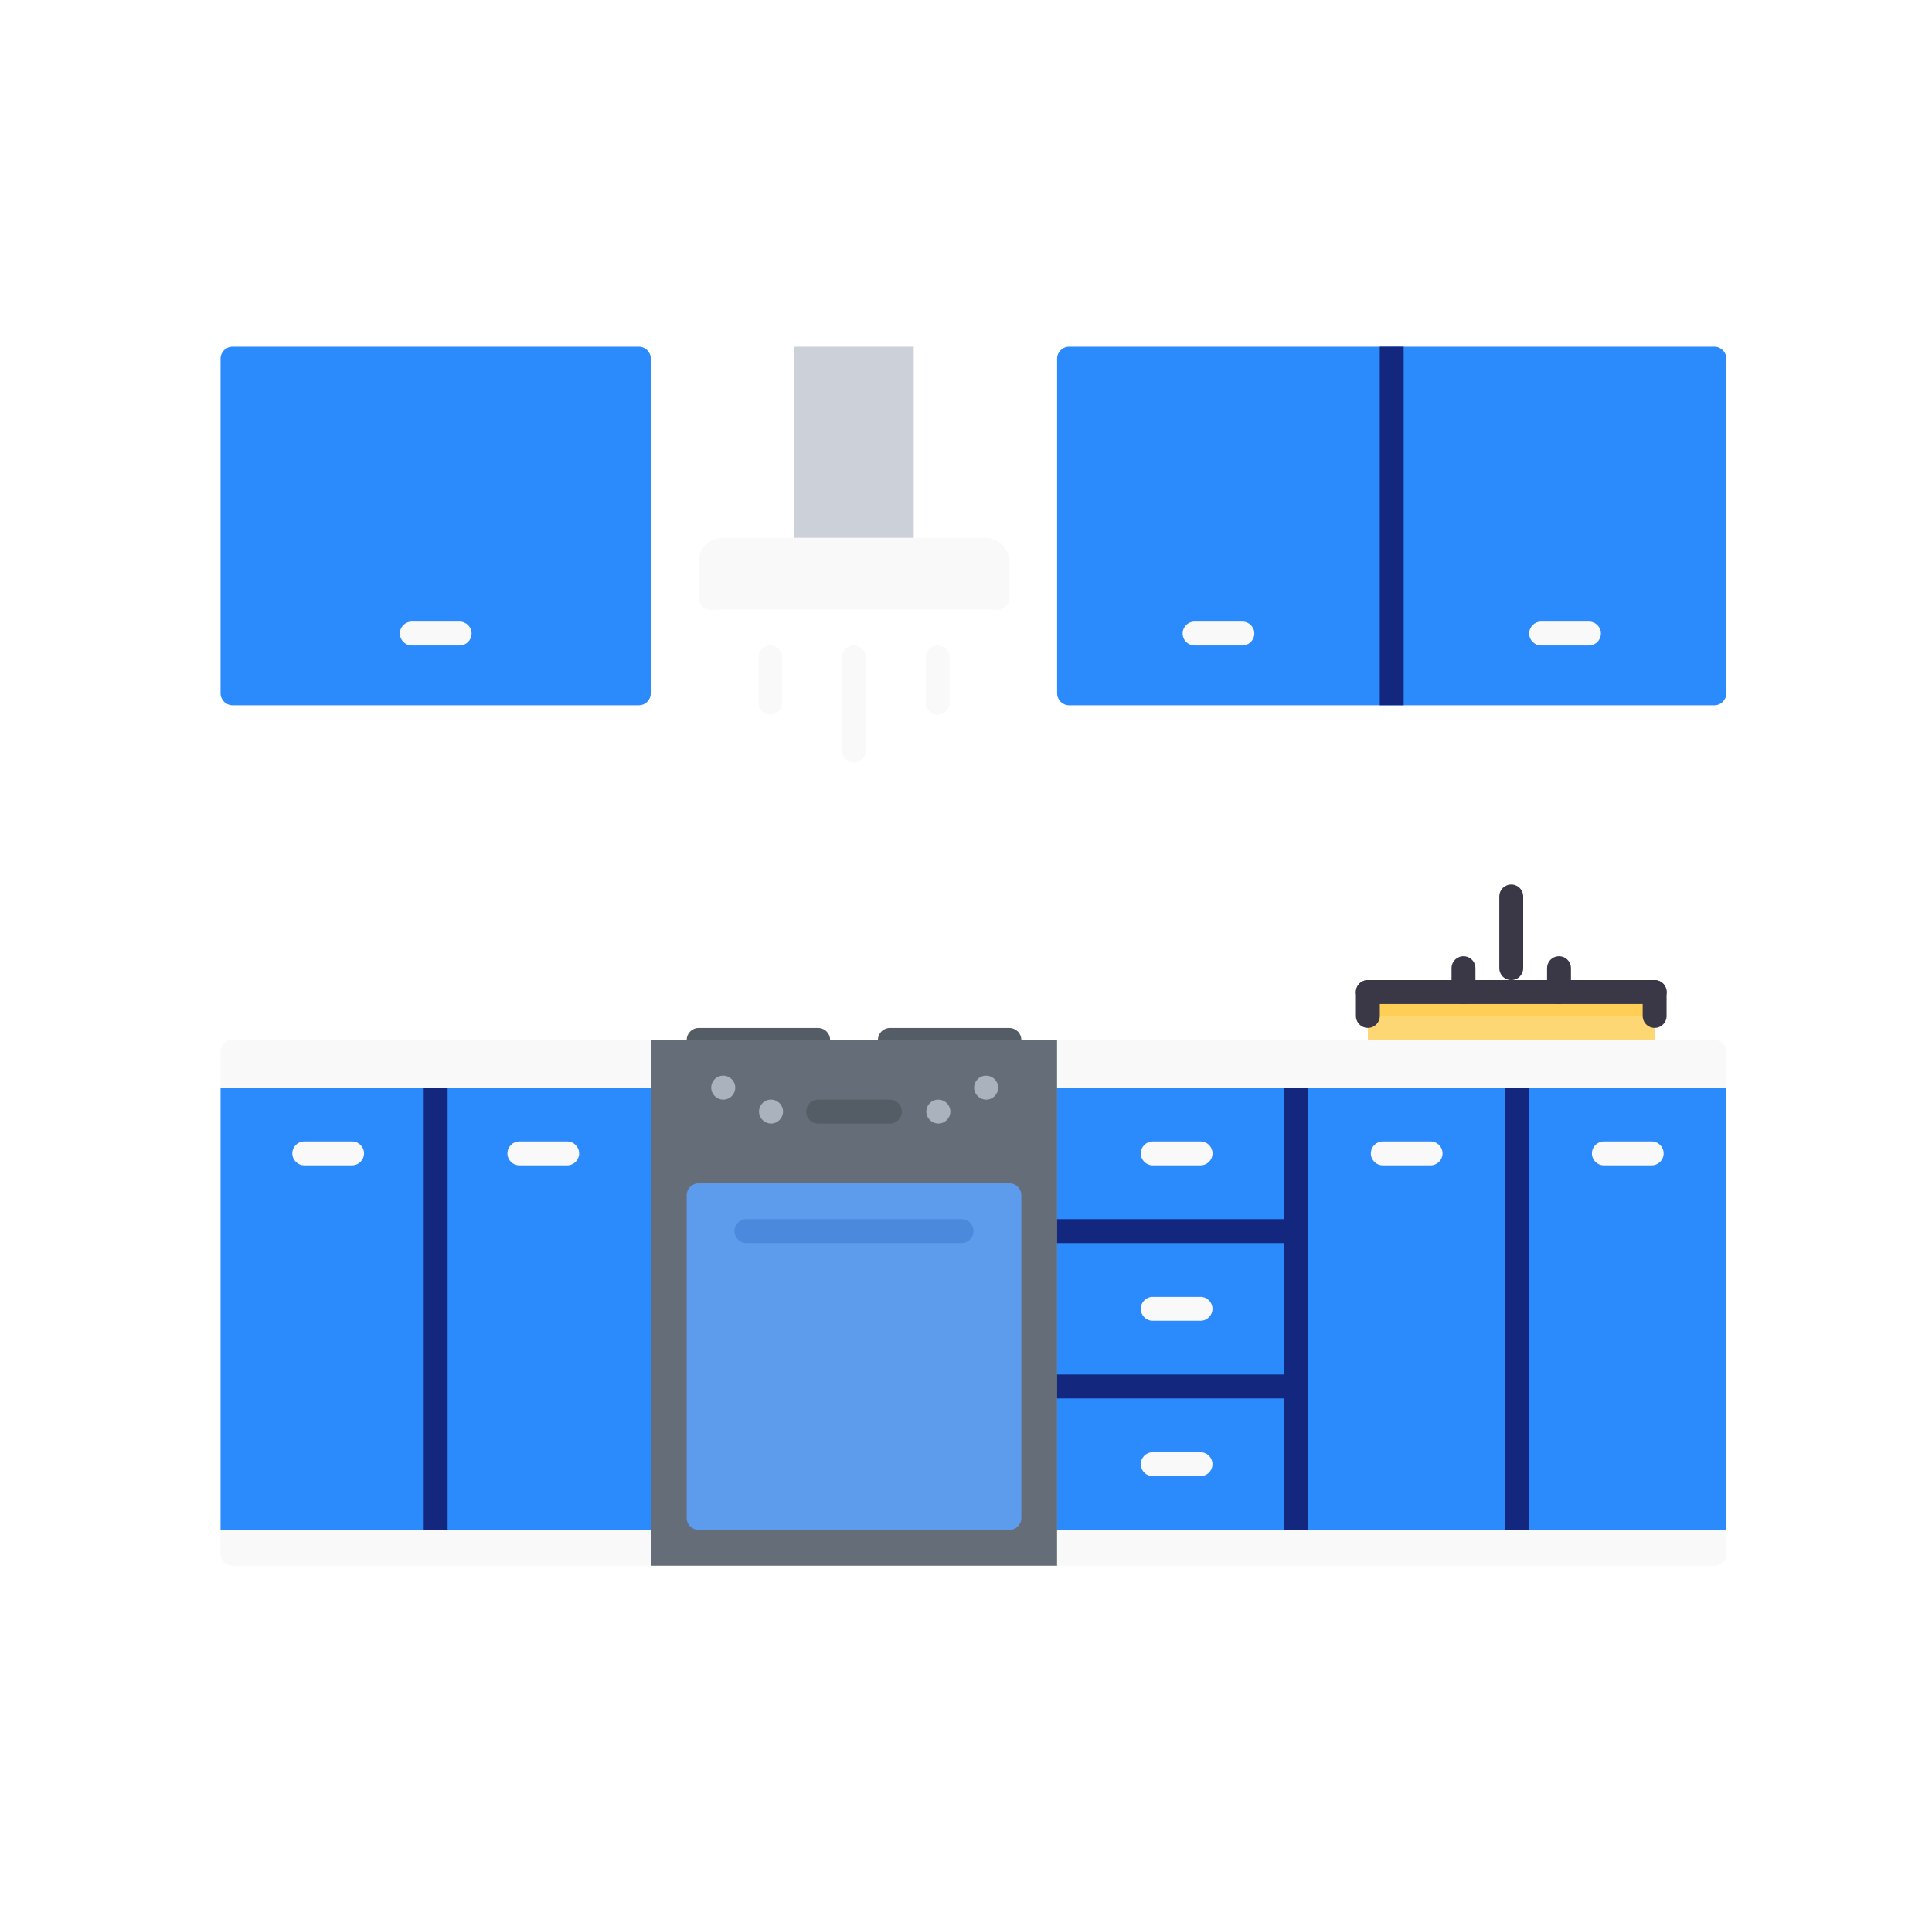
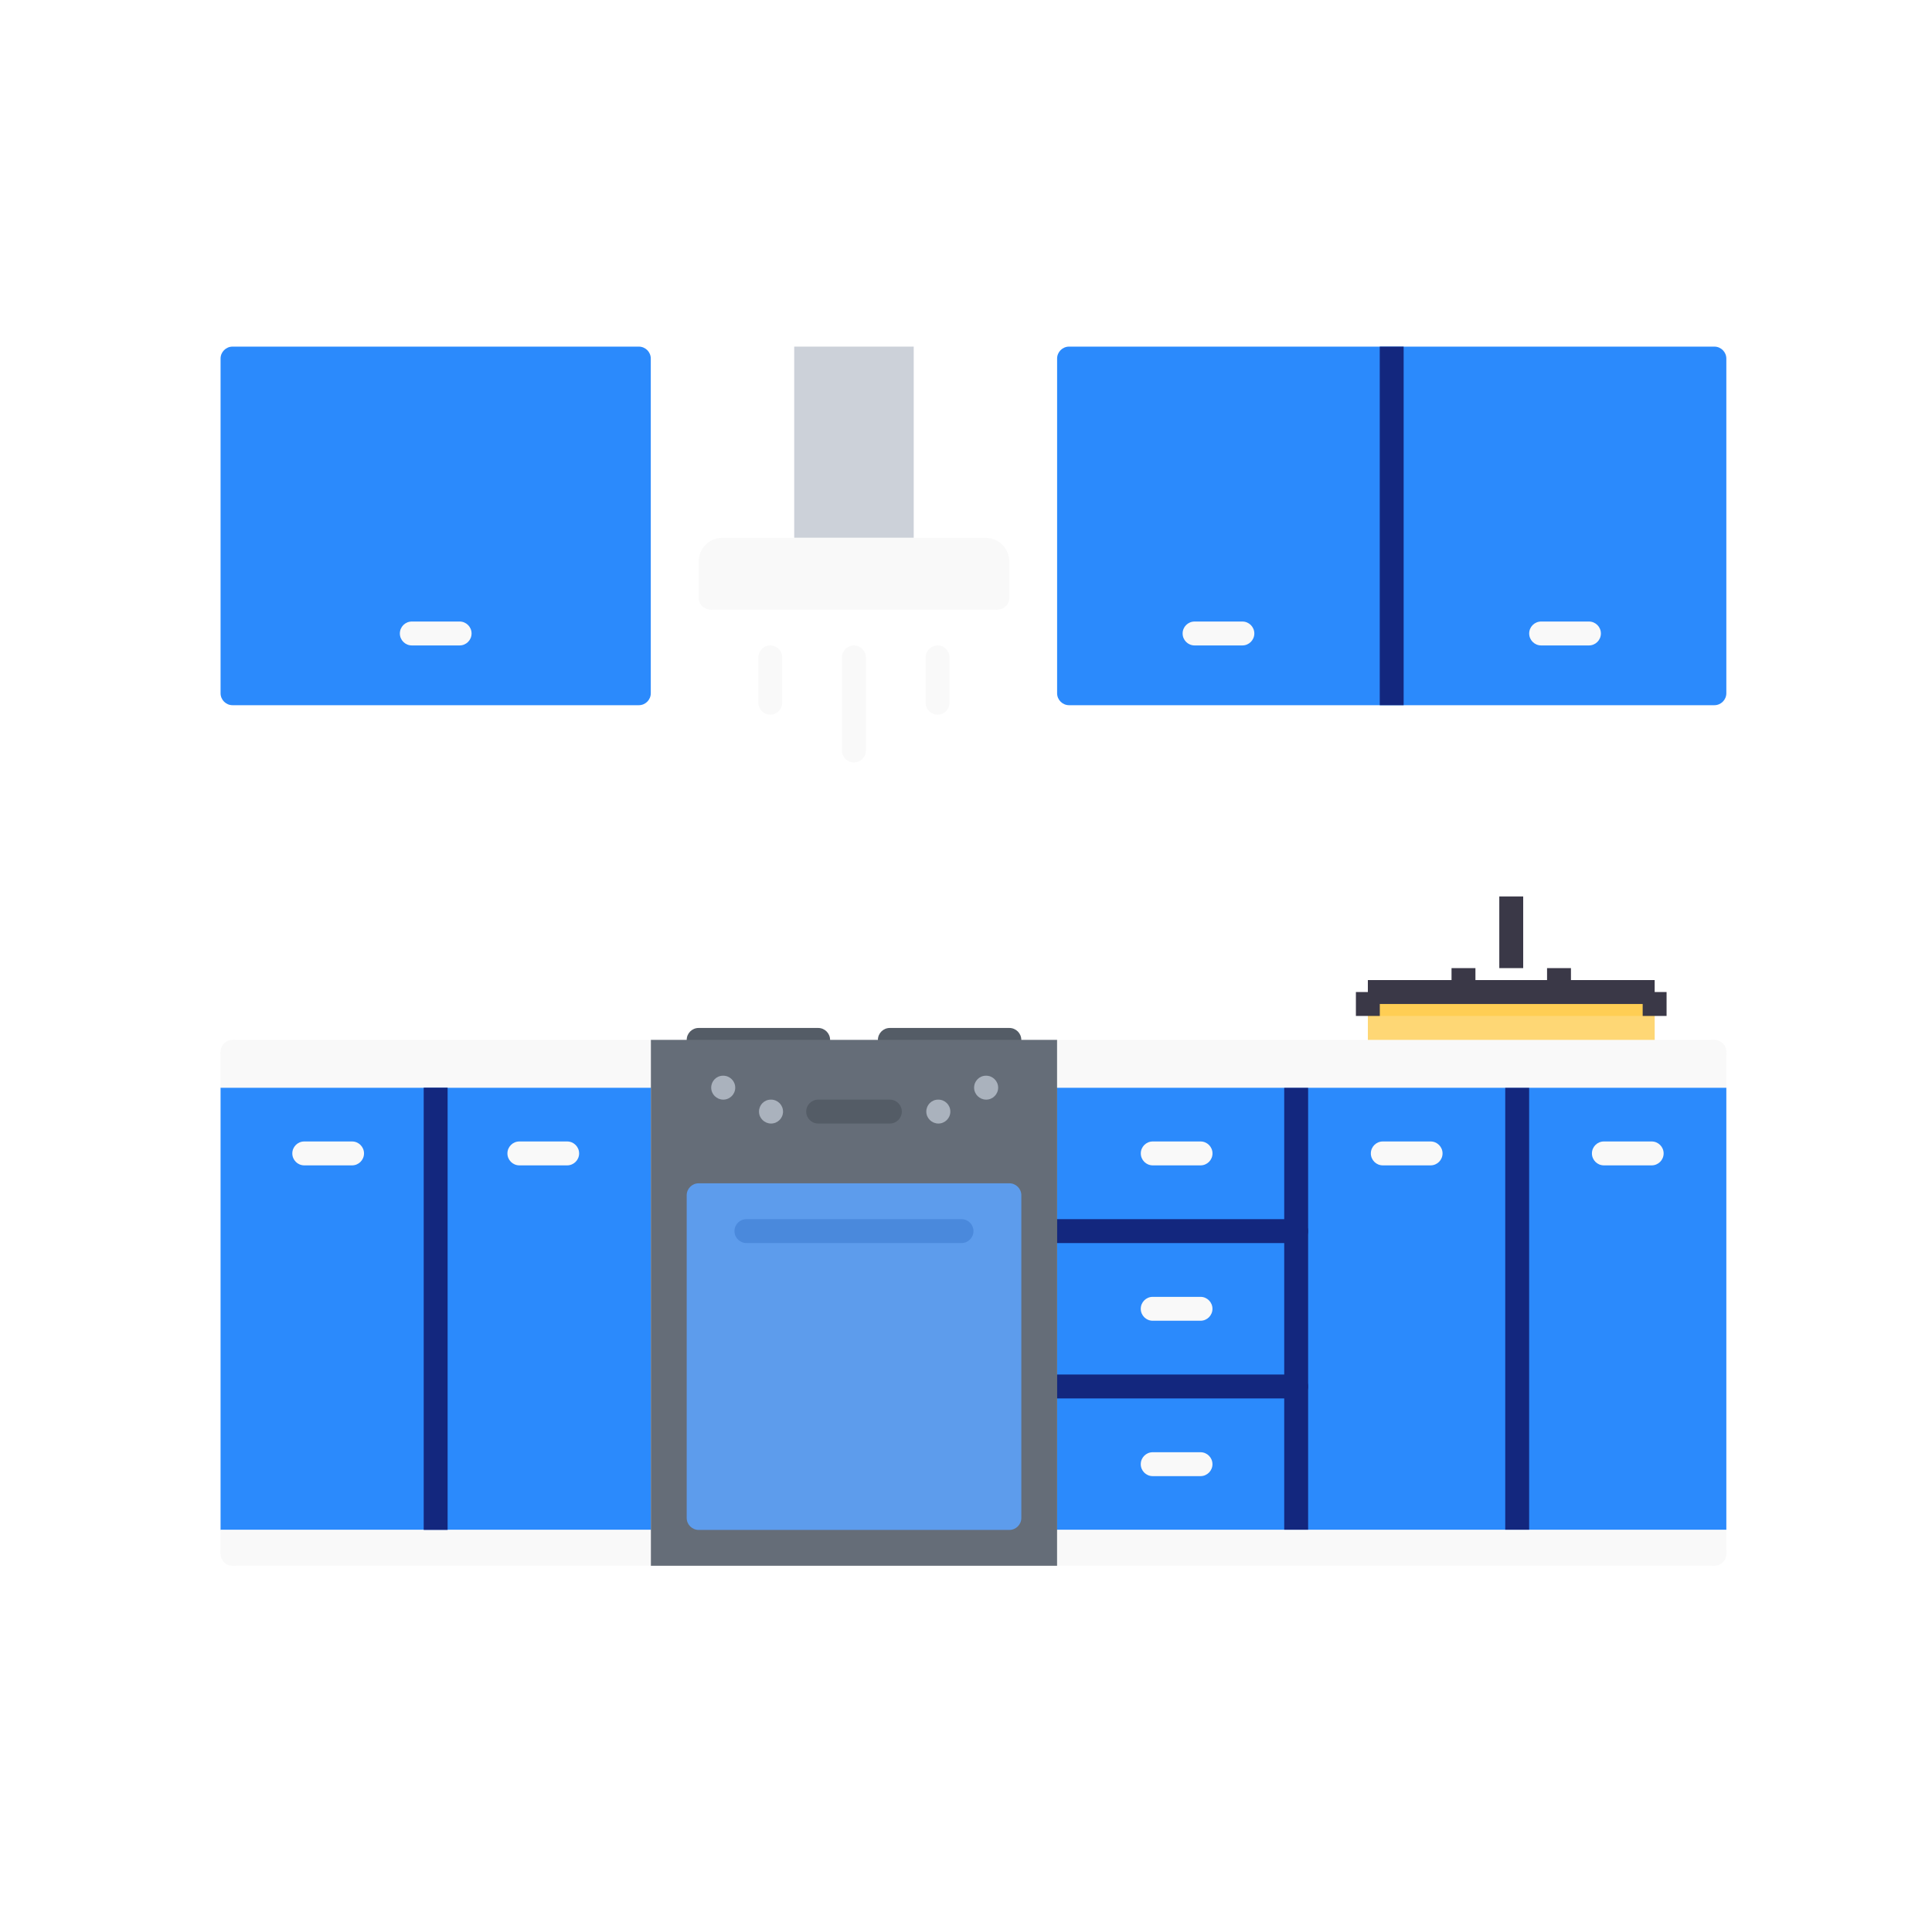
<svg xmlns="http://www.w3.org/2000/svg" width="97" height="96" viewBox="0 0 97 96" fill="none">
  <g id="kitchen">
    <path id="Vector" d="M86.674 54.599H53.074V76.799H86.674V54.599Z" fill="#2B8AFC" />
    <path id="Vector_2" d="M65.677 54.599H64.477V76.799H65.677V54.599Z" fill="#13277E" />
    <path id="Vector_3" d="M76.774 54.599H75.574V76.799H76.774V54.599Z" fill="#13277E" />
    <path id="Vector_4" d="M65.077 62.4H53.077C52.745 62.4 52.477 62.131 52.477 61.8C52.477 61.468 52.745 61.2 53.077 61.2H65.077C65.408 61.2 65.677 61.468 65.677 61.8C65.677 62.131 65.408 62.4 65.077 62.4ZM65.077 70.2H53.077C52.745 70.2 52.477 69.931 52.477 69.6C52.477 69.269 52.745 69 53.077 69H65.077C65.408 69 65.677 69.269 65.677 69.6C65.677 69.931 65.408 70.2 65.077 70.2Z" fill="#13277E" />
    <path id="Vector_5" d="M41.077 52.802H35.077C34.745 52.802 34.477 52.533 34.477 52.202C34.477 51.871 34.745 51.602 35.077 51.602H41.077C41.408 51.602 41.677 51.871 41.677 52.202C41.677 52.533 41.408 52.802 41.077 52.802ZM50.677 52.802H44.677C44.345 52.802 44.077 52.533 44.077 52.202C44.077 51.871 44.345 51.602 44.677 51.602H50.677C51.008 51.602 51.277 51.871 51.277 52.202C51.277 52.533 51.008 52.802 50.677 52.802Z" fill="#545C66" />
    <path id="Vector_6" d="M53.076 52.2H32.676V78.6H53.076V52.2Z" fill="#656D78" />
    <path id="Vector_7" d="M32.674 34.8C32.674 35.13 32.404 35.4 32.074 35.4H11.674C11.344 35.4 11.074 35.13 11.074 34.8V18C11.074 17.67 11.344 17.4 11.674 17.4H32.074C32.404 17.4 32.674 17.67 32.674 18V34.8Z" fill="#2B8AFC" />
    <path id="Vector_8" d="M32.674 54.599H11.074V76.799H32.674V54.599Z" fill="#2B8AFC" />
    <path id="Vector_9" d="M86.674 34.8C86.674 35.13 86.404 35.4 86.074 35.4H53.674C53.344 35.4 53.074 35.13 53.074 34.8V18C53.074 17.67 53.344 17.4 53.674 17.4H86.074C86.404 17.4 86.674 17.67 86.674 18V34.8Z" fill="#2B8AFC" />
    <path id="Vector_10" d="M32.674 54.6H11.074V52.802L11.673 52.2H32.674V54.6Z" fill="#F9F9F9" />
    <path id="Vector_11" d="M86.674 54.6H53.074V52.2H86.073L86.674 52.8V54.6Z" fill="#F9F9F9" />
    <path id="Vector_12" d="M32.674 78.599H11.673L11.074 77.999V76.799H32.674V78.599Z" fill="#F9F9F9" />
    <path id="Vector_13" d="M86.073 78.599H53.074V76.799H86.674V77.999L86.073 78.599Z" fill="#F9F9F9" />
    <path id="Vector_14" d="M83.076 49.799H68.676V52.199H83.076V49.799Z" fill="#FFCE54" />
    <path id="Vector_15" d="M51.278 76.2C51.278 76.53 51.008 76.8 50.678 76.8H35.077C34.747 76.8 34.477 76.53 34.477 76.2V60C34.477 59.67 34.747 59.4 35.077 59.4H50.678C51.008 59.4 51.278 59.67 51.278 60V76.2Z" fill="#5D9CEC" />
    <path id="Vector_16" d="M45.875 17.4H39.875V26.999H45.875V17.4Z" fill="#CCD1D9" />
    <path id="Vector_17" d="M49.474 26.998H36.274C35.611 26.998 35.074 27.534 35.074 28.198V29.999L35.673 30.599H50.074L50.674 29.999V28.198C50.674 27.534 50.138 26.998 49.474 26.998Z" fill="#F9F9F9" />
    <path id="Vector_18" opacity="0.2" d="M83.076 50.999H68.676V52.2H83.076V50.999Z" fill="#F9F9F9" />
    <path id="Vector_19" d="M36.313 55.2C35.982 55.2 35.707 54.931 35.707 54.599C35.707 54.268 35.97 53.999 36.301 53.999H36.314C36.644 53.999 36.914 54.268 36.914 54.599C36.914 54.931 36.644 55.2 36.313 55.2ZM49.513 55.2C49.182 55.2 48.907 54.931 48.907 54.599C48.907 54.268 49.17 53.999 49.501 53.999H49.514C49.844 53.999 50.114 54.268 50.114 54.599C50.114 54.931 49.844 55.2 49.513 55.2ZM38.713 56.4C38.382 56.4 38.107 56.131 38.107 55.8C38.107 55.468 38.37 55.2 38.701 55.2H38.714C39.044 55.2 39.314 55.468 39.314 55.8C39.314 56.131 39.044 56.4 38.713 56.4ZM47.113 56.4C46.782 56.4 46.507 56.131 46.507 55.8C46.507 55.468 46.77 55.2 47.101 55.2H47.114C47.444 55.2 47.714 55.468 47.714 55.8C47.714 56.131 47.444 56.4 47.113 56.4Z" fill="#AAB2BD" />
    <path id="Vector_20" d="M60.276 58.5H57.876C57.545 58.5 57.276 58.231 57.276 57.9C57.276 57.569 57.545 57.3 57.876 57.3H60.276C60.607 57.3 60.876 57.569 60.876 57.9C60.876 58.231 60.607 58.5 60.276 58.5ZM28.476 58.5H26.076C25.745 58.5 25.476 58.231 25.476 57.9C25.476 57.569 25.745 57.3 26.076 57.3H28.476C28.807 57.3 29.076 57.569 29.076 57.9C29.076 58.231 28.807 58.5 28.476 58.5ZM17.676 58.5H15.276C14.945 58.5 14.676 58.231 14.676 57.9C14.676 57.569 14.945 57.3 15.276 57.3H17.676C18.007 57.3 18.276 57.569 18.276 57.9C18.276 58.231 18.007 58.5 17.676 58.5ZM71.826 58.5H69.426C69.095 58.5 68.826 58.231 68.826 57.9C68.826 57.569 69.095 57.3 69.426 57.3H71.826C72.157 57.3 72.426 57.569 72.426 57.9C72.426 58.231 72.157 58.5 71.826 58.5ZM62.376 32.4H59.976C59.645 32.4 59.376 32.131 59.376 31.8C59.376 31.468 59.645 31.2 59.976 31.2H62.376C62.707 31.2 62.976 31.468 62.976 31.8C62.976 32.131 62.707 32.4 62.376 32.4ZM79.776 32.4H77.376C77.045 32.4 76.776 32.131 76.776 31.8C76.776 31.468 77.045 31.2 77.376 31.2H79.776C80.107 31.2 80.376 31.468 80.376 31.8C80.376 32.131 80.107 32.4 79.776 32.4ZM23.076 32.4H20.676C20.345 32.4 20.076 32.131 20.076 31.8C20.076 31.468 20.345 31.2 20.676 31.2H23.076C23.407 31.2 23.676 31.468 23.676 31.8C23.676 32.131 23.407 32.4 23.076 32.4ZM82.926 58.5H80.526C80.195 58.5 79.926 58.231 79.926 57.9C79.926 57.569 80.195 57.3 80.526 57.3H82.926C83.257 57.3 83.526 57.569 83.526 57.9C83.526 58.231 83.257 58.5 82.926 58.5Z" fill="#F9F9F9" />
    <path id="Vector_21" d="M44.677 56.4H41.077C40.745 56.4 40.477 56.131 40.477 55.8C40.477 55.468 40.745 55.2 41.077 55.2H44.677C45.008 55.2 45.277 55.468 45.277 55.8C45.277 56.131 45.008 56.4 44.677 56.4Z" fill="#545C66" />
    <path id="Vector_22" d="M48.275 62.4H37.475C37.144 62.4 36.875 62.131 36.875 61.8C36.875 61.468 37.144 61.2 37.475 61.2H48.275C48.606 61.2 48.875 61.468 48.875 61.8C48.875 62.131 48.606 62.4 48.275 62.4Z" fill="#4A89DC" />
-     <path id="Vector_23" d="M68.676 49.799H83.076" stroke="#3A3847" stroke-width="1.2" stroke-miterlimit="10" stroke-linecap="round" stroke-linejoin="round" />
-     <path id="Vector_24" d="M68.676 49.799V50.999" stroke="#3A3847" stroke-width="1.2" stroke-miterlimit="10" stroke-linecap="round" stroke-linejoin="round" />
-     <path id="Vector_25" d="M83.074 49.799V50.999" stroke="#3A3847" stroke-width="1.2" stroke-miterlimit="10" stroke-linecap="round" stroke-linejoin="round" />
-     <path id="Vector_26" d="M75.875 48.599V44.999" stroke="#3A3847" stroke-width="1.2" stroke-miterlimit="10" stroke-linecap="round" stroke-linejoin="round" />
-     <path id="Vector_27" d="M78.273 49.799V48.599" stroke="#3A3847" stroke-width="1.2" stroke-miterlimit="10" stroke-linecap="round" stroke-linejoin="round" />
-     <path id="Vector_28" d="M73.477 49.799V48.599" stroke="#3A3847" stroke-width="1.2" stroke-miterlimit="10" stroke-linecap="round" stroke-linejoin="round" />
+     <path id="Vector_23" d="M68.676 49.799H83.076" stroke="#3A3847" stroke-width="1.2" stroke-miterlimit="10" strokeLinecap="round" stroke-linejoin="round" />
+     <path id="Vector_24" d="M68.676 49.799V50.999" stroke="#3A3847" stroke-width="1.2" stroke-miterlimit="10" strokeLinecap="round" stroke-linejoin="round" />
+     <path id="Vector_25" d="M83.074 49.799V50.999" stroke="#3A3847" stroke-width="1.2" stroke-miterlimit="10" strokeLinecap="round" stroke-linejoin="round" />
+     <path id="Vector_26" d="M75.875 48.599V44.999" stroke="#3A3847" stroke-width="1.2" stroke-miterlimit="10" strokeLinecap="round" stroke-linejoin="round" />
+     <path id="Vector_27" d="M78.273 49.799V48.599" stroke="#3A3847" stroke-width="1.2" stroke-miterlimit="10" strokeLinecap="round" stroke-linejoin="round" />
+     <path id="Vector_28" d="M73.477 49.799V48.599" stroke="#3A3847" stroke-width="1.2" stroke-miterlimit="10" strokeLinecap="round" stroke-linejoin="round" />
    <path id="Vector_29" d="M70.473 17.4H69.273V35.4H70.473V17.4Z" fill="#13277E" />
    <path id="Vector_30" d="M38.674 35.875C38.343 35.875 38.074 35.606 38.074 35.275V33C38.074 32.669 38.343 32.4 38.674 32.4C39.005 32.4 39.274 32.669 39.274 33V35.275C39.274 35.608 39.005 35.875 38.674 35.875ZM47.074 35.875C46.743 35.875 46.474 35.606 46.474 35.275V33C46.474 32.669 46.743 32.4 47.074 32.4C47.405 32.4 47.674 32.669 47.674 33V35.275C47.674 35.608 47.405 35.875 47.074 35.875ZM42.874 38.275C42.543 38.275 42.274 38.006 42.274 37.675V33C42.274 32.669 42.543 32.4 42.874 32.4C43.205 32.4 43.474 32.669 43.474 33V37.675C43.474 38.008 43.205 38.275 42.874 38.275ZM60.274 66.3H57.874C57.543 66.3 57.274 66.031 57.274 65.7C57.274 65.369 57.543 65.1 57.874 65.1H60.274C60.605 65.1 60.874 65.369 60.874 65.7C60.874 66.031 60.605 66.3 60.274 66.3ZM60.274 74.1H57.874C57.543 74.1 57.274 73.831 57.274 73.5C57.274 73.169 57.543 72.9 57.874 72.9H60.274C60.605 72.9 60.874 73.169 60.874 73.5C60.874 73.831 60.605 74.1 60.274 74.1Z" fill="#F9F9F9" />
    <path id="Vector_31" d="M22.473 54.599H21.273V76.799H22.473V54.599Z" fill="#13277E" />
    <path id="Vector_32" d="M35.674 30.6C36.006 30.6 36.274 30.331 36.274 30C36.274 29.669 36.006 29.4 35.674 29.4C35.343 29.4 35.074 29.669 35.074 30C35.074 30.331 35.343 30.6 35.674 30.6Z" fill="#F9F9F9" />
    <path id="Vector_33" d="M50.077 30.6C50.408 30.6 50.677 30.331 50.677 30C50.677 29.669 50.408 29.4 50.077 29.4C49.745 29.4 49.477 29.669 49.477 30C49.477 30.331 49.745 30.6 50.077 30.6Z" fill="#F9F9F9" />
    <path id="Vector_34" d="M86.077 53.4C86.408 53.4 86.677 53.131 86.677 52.8C86.677 52.468 86.408 52.2 86.077 52.2C85.745 52.2 85.477 52.468 85.477 52.8C85.477 53.131 85.745 53.4 86.077 53.4Z" fill="#F9F9F9" />
    <path id="Vector_35" d="M86.077 78.6C86.408 78.6 86.677 78.331 86.677 78C86.677 77.668 86.408 77.4 86.077 77.4C85.745 77.4 85.477 77.668 85.477 78C85.477 78.331 85.745 78.6 86.077 78.6Z" fill="#F9F9F9" />
    <path id="Vector_36" d="M11.674 78.6C12.006 78.6 12.274 78.331 12.274 78C12.274 77.668 12.006 77.4 11.674 77.4C11.343 77.4 11.074 77.668 11.074 78C11.074 78.331 11.343 78.6 11.674 78.6Z" fill="#F9F9F9" />
    <path id="Vector_37" d="M11.674 53.402C12.006 53.402 12.274 53.133 12.274 52.802C12.274 52.47 12.006 52.202 11.674 52.202C11.343 52.202 11.074 52.47 11.074 52.802C11.074 53.133 11.343 53.402 11.674 53.402Z" fill="#F9F9F9" />
  </g>
</svg>
